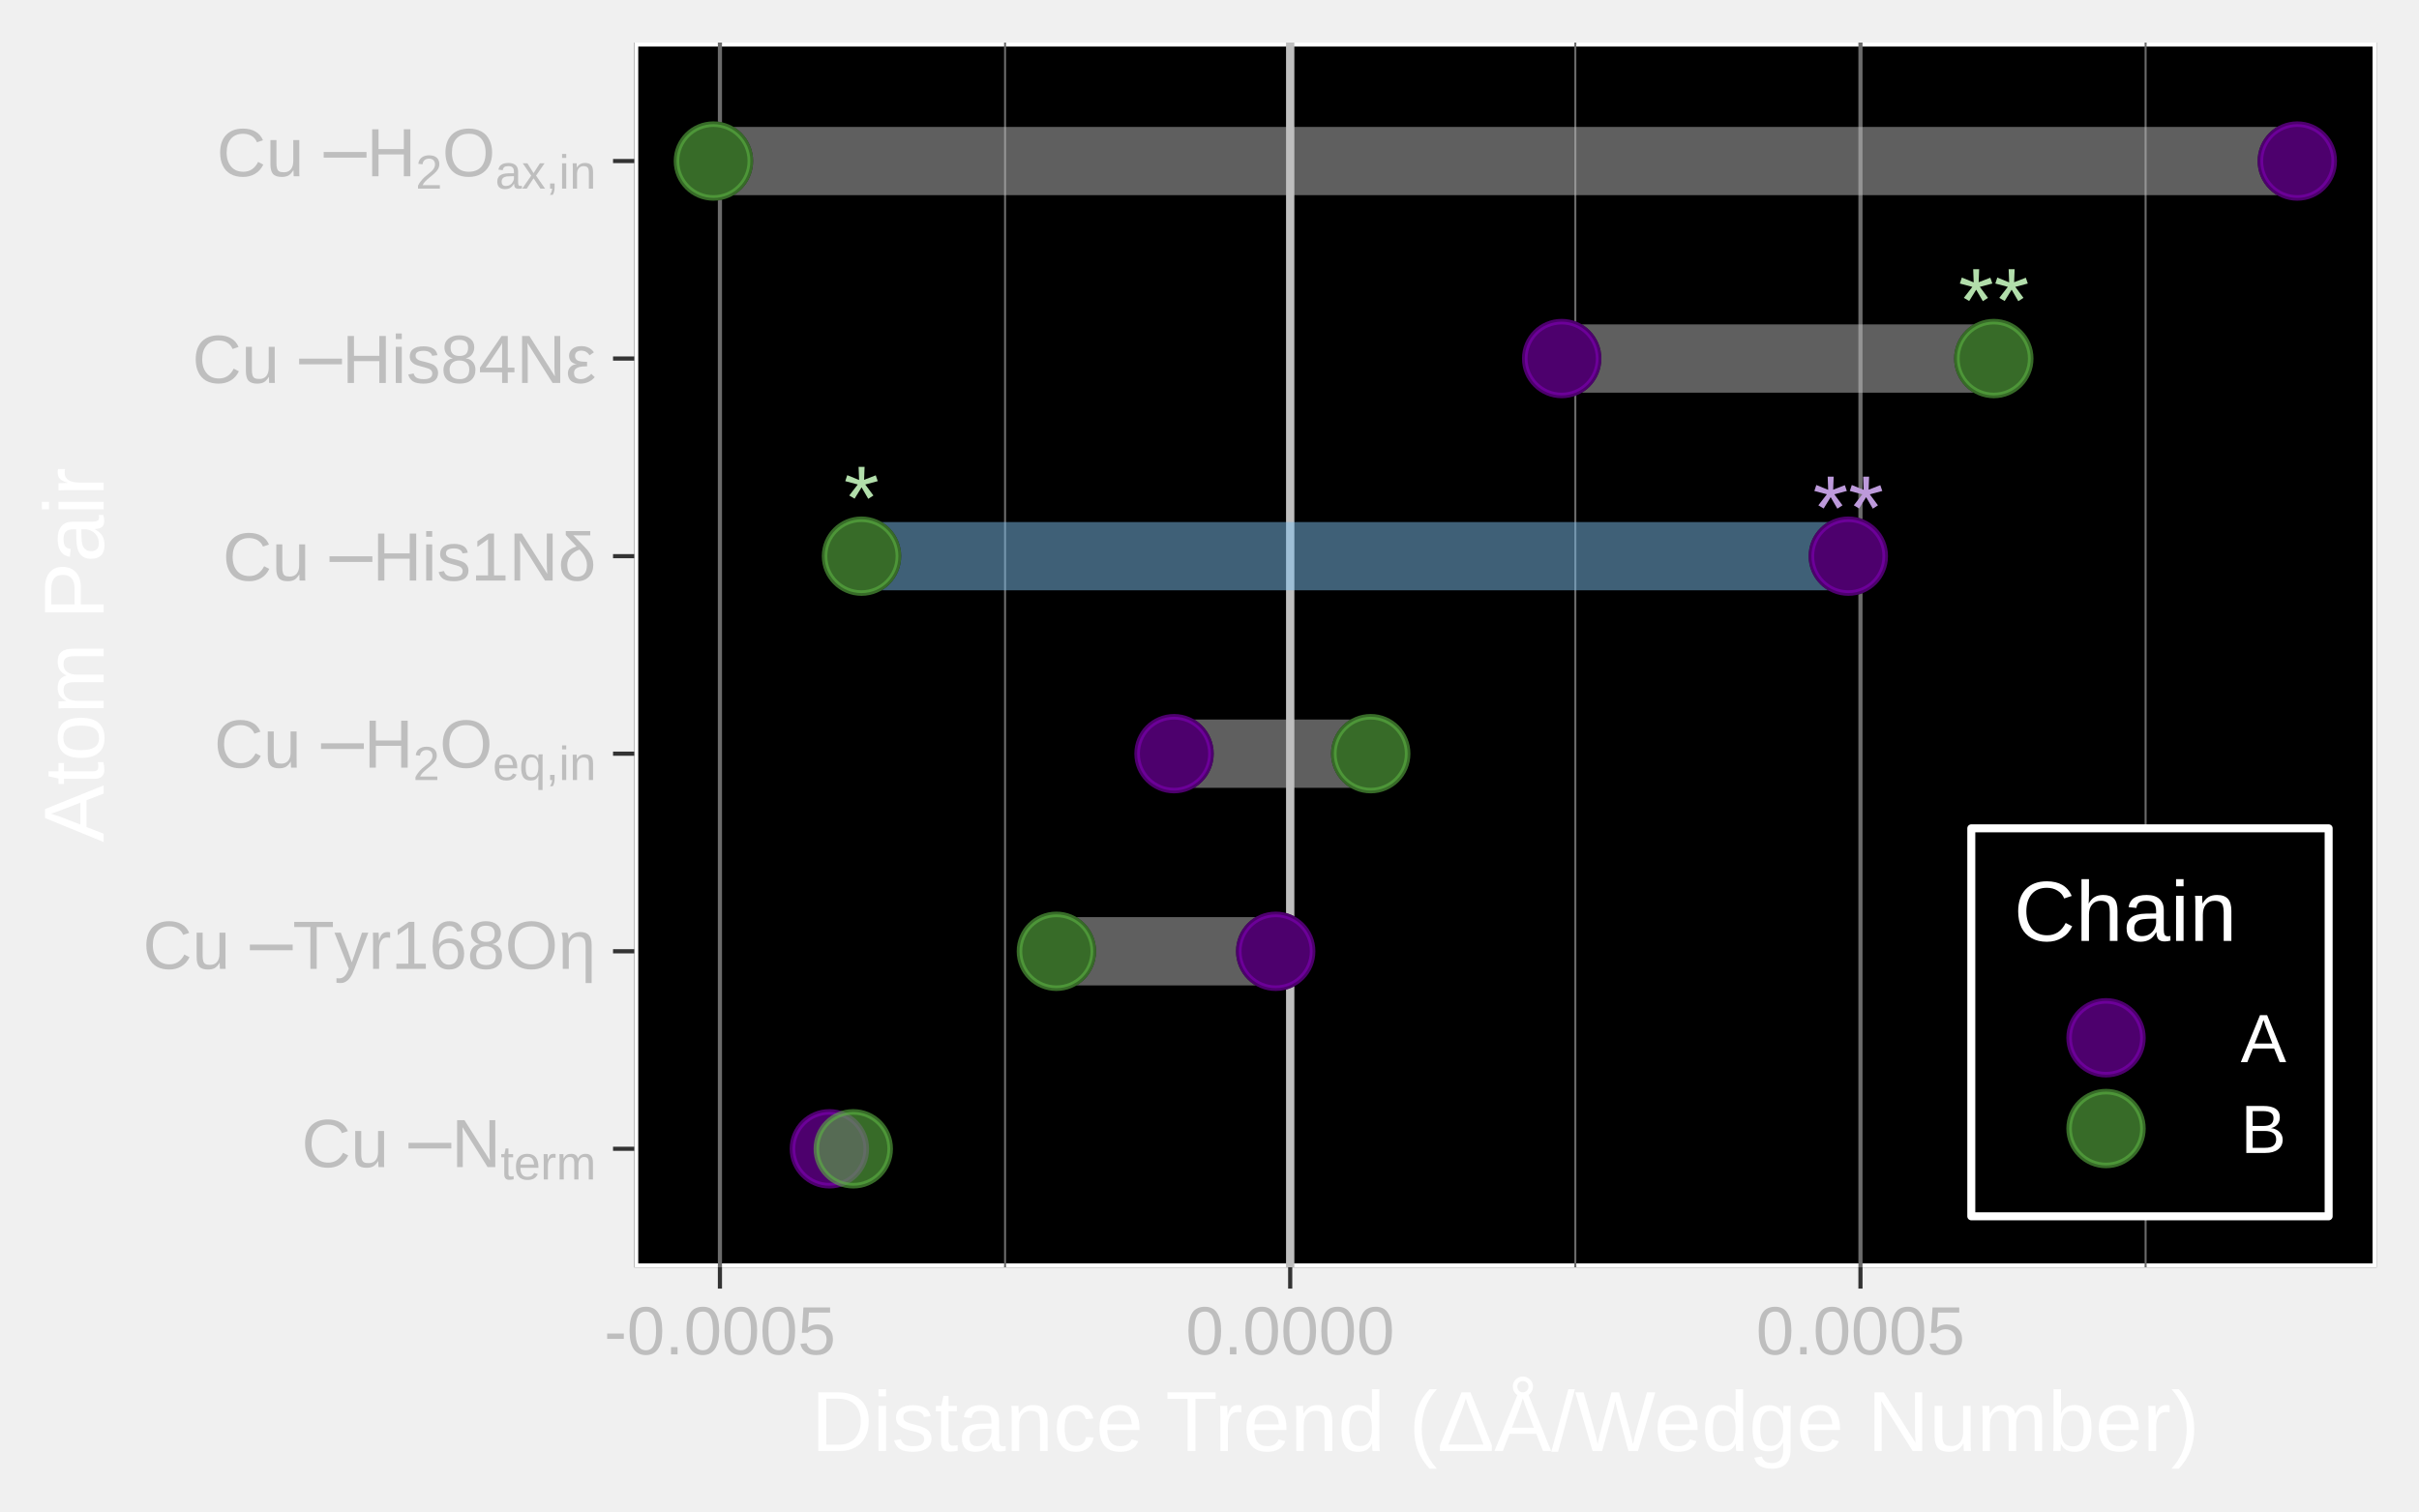
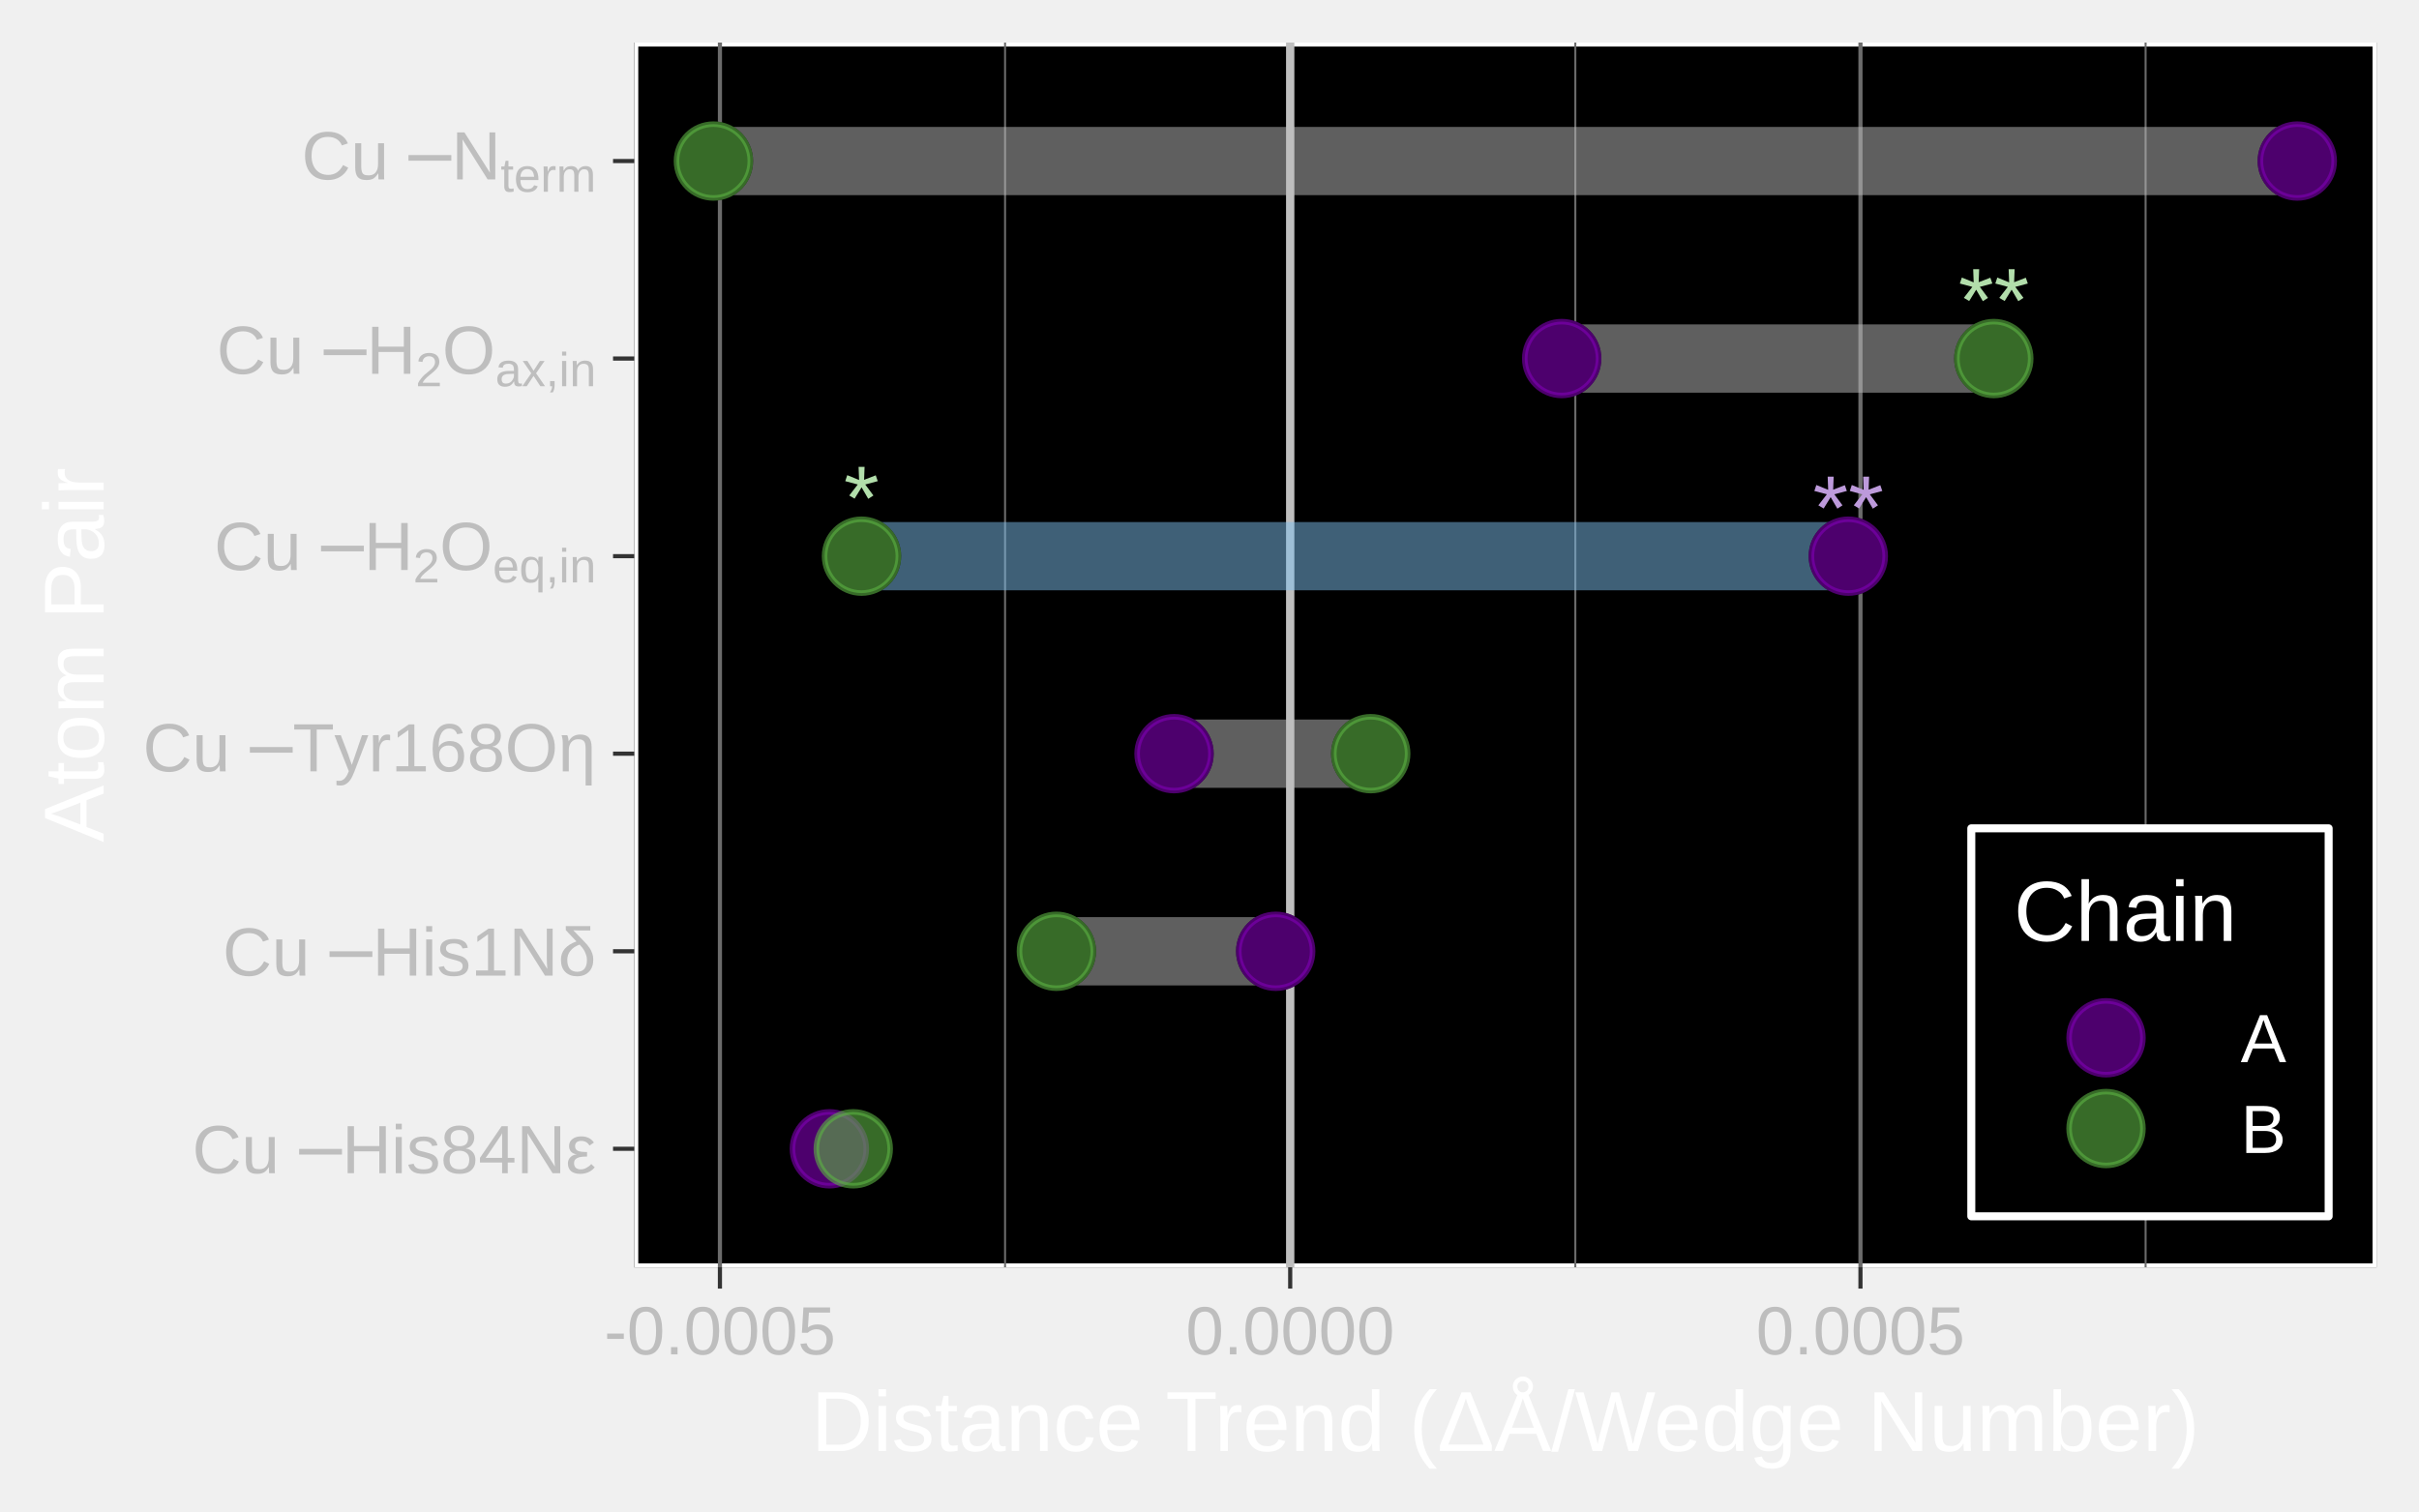
<svg xmlns="http://www.w3.org/2000/svg" width="226.77pt" height="141.73pt" viewBox="0 0 226.77 141.73">
  <g class="svglite">
    <defs>
      <style type="text/css">
    .svglite line, .svglite polyline, .svglite polygon, .svglite path, .svglite rect, .svglite circle {
      fill: none;
      stroke: #000000;
      stroke-linecap: round;
      stroke-linejoin: round;
      stroke-miterlimit: 10.00;
    }
    .svglite text {
      white-space: pre;
    }
    .svglite g.glyphgroup path {
      fill: inherit;
      stroke: none;
    }
  </style>
    </defs>
    <rect width="100%" height="100%" style="stroke: none; fill: none;" />
    <defs>
      <clipPath id="cpMC4wMHwyMjYuNzd8MC4wMHwxNDEuNzM=">
        <rect x="0.00" y="0.00" width="226.77" height="141.73" />
      </clipPath>
    </defs>
    <g clip-path="url(#cpMC4wMHwyMjYuNzd8MC4wMHwxNDEuNzM=)">
</g>
    <defs>
      <clipPath id="cpNTkuNDZ8MjIyLjc5fDMuOTl8MTE4Ljgz">
        <rect x="59.46" y="3.99" width="163.33" height="114.85" />
      </clipPath>
    </defs>
    <g clip-path="url(#cpNTkuNDZ8MjIyLjc5fDMuOTl8MTE4Ljgz)">
      <rect x="59.46" y="3.99" width="163.33" height="114.85" style="stroke-width: 0.75; stroke: #FFFFFF; fill: #000000;" />
      <polyline points="94.22,118.83 94.22,3.99 " style="stroke-width: 0.19; stroke: #6B6B6B; stroke-linecap: butt;" />
      <polyline points="147.68,118.83 147.68,3.99 " style="stroke-width: 0.19; stroke: #6B6B6B; stroke-linecap: butt;" />
      <polyline points="201.14,118.83 201.14,3.99 " style="stroke-width: 0.19; stroke: #6B6B6B; stroke-linecap: butt;" />
      <polyline points="67.49,118.83 67.49,3.99 " style="stroke-width: 0.39; stroke: #6B6B6B; stroke-linecap: butt;" />
      <polyline points="120.95,118.83 120.95,3.99 " style="stroke-width: 0.39; stroke: #6B6B6B; stroke-linecap: butt;" />
      <polyline points="174.41,118.83 174.41,3.99 " style="stroke-width: 0.39; stroke: #6B6B6B; stroke-linecap: butt;" />
      <line x1="120.95" y1="118.83" x2="120.95" y2="3.99" style="stroke-width: 0.78; stroke: #BEBEBE; stroke-linecap: butt;" />
      <line x1="77.75" y1="107.72" x2="79.99" y2="107.72" style="stroke-width: 6.40; stroke: #BEBEBE; stroke-opacity: 0.50; stroke-linecap: butt;" />
      <line x1="119.59" y1="89.20" x2="99.03" y2="89.20" style="stroke-width: 6.40; stroke: #BEBEBE; stroke-opacity: 0.50; stroke-linecap: butt;" />
      <line x1="110.06" y1="70.67" x2="128.50" y2="70.67" style="stroke-width: 6.40; stroke: #BEBEBE; stroke-opacity: 0.50; stroke-linecap: butt;" />
      <line x1="173.27" y1="52.15" x2="80.76" y2="52.15" style="stroke-width: 6.40; stroke: #7EC0EE; stroke-opacity: 0.50; stroke-linecap: butt;" />
      <line x1="146.40" y1="33.62" x2="186.91" y2="33.62" style="stroke-width: 6.40; stroke: #BEBEBE; stroke-opacity: 0.50; stroke-linecap: butt;" />
      <line x1="215.36" y1="15.10" x2="66.88" y2="15.10" style="stroke-width: 6.40; stroke: #BEBEBE; stroke-opacity: 0.50; stroke-linecap: butt;" />
+       <circle cx="110.06" cy="70.67" r="3.46" style="stroke-width: 0.52; fill: #000000;" />
+       <circle cx="128.50" cy="70.67" r="3.46" style="stroke-width: 0.52; fill: #000000;" />
+       <circle cx="215.36" cy="15.10" r="3.46" style="stroke-width: 0.52; fill: #000000;" />
+       <circle cx="66.88" cy="15.10" r="3.46" style="stroke-width: 0.52; fill: #000000;" />
      <circle cx="119.59" cy="89.20" r="3.46" style="stroke-width: 0.52; fill: #000000;" />
      <circle cx="99.03" cy="89.20" r="3.46" style="stroke-width: 0.52; fill: #000000;" />
      <circle cx="77.75" cy="107.72" r="3.46" style="stroke-width: 0.52; fill: #000000;" />
      <circle cx="79.99" cy="107.72" r="3.46" style="stroke-width: 0.52; fill: #000000;" />
      <circle cx="173.27" cy="52.15" r="3.46" style="stroke-width: 0.52; fill: #000000;" />
      <circle cx="80.76" cy="52.15" r="3.46" style="stroke-width: 0.52; fill: #000000;" />
      <circle cx="146.40" cy="33.62" r="3.46" style="stroke-width: 0.52; fill: #000000;" />
      <circle cx="186.91" cy="33.62" r="3.46" style="stroke-width: 0.52; fill: #000000;" />
-       <circle cx="110.06" cy="70.67" r="3.46" style="stroke-width: 0.52; fill: #000000;" />
-       <circle cx="128.50" cy="70.67" r="3.46" style="stroke-width: 0.52; fill: #000000;" />
-       <circle cx="215.36" cy="15.10" r="3.46" style="stroke-width: 0.52; fill: #000000;" />
-       <circle cx="66.88" cy="15.10" r="3.46" style="stroke-width: 0.52; fill: #000000;" />
+       <circle cx="110.06" cy="70.67" r="3.46" style="stroke-width: 0.52; stroke: #8100B6; stroke-opacity: 0.60; fill: #8100B6; fill-opacity: 0.60;" />
+       <circle cx="128.50" cy="70.67" r="3.46" style="stroke-width: 0.52; stroke: #5CB344; stroke-opacity: 0.60; fill: #5CB344; fill-opacity: 0.60;" />
+       <circle cx="215.36" cy="15.10" r="3.46" style="stroke-width: 0.52; stroke: #8100B6; stroke-opacity: 0.60; fill: #8100B6; fill-opacity: 0.60;" />
+       <circle cx="66.88" cy="15.10" r="3.46" style="stroke-width: 0.52; stroke: #5CB344; stroke-opacity: 0.60; fill: #5CB344; fill-opacity: 0.60;" />
      <circle cx="119.59" cy="89.20" r="3.46" style="stroke-width: 0.52; stroke: #8100B6; stroke-opacity: 0.60; fill: #8100B6; fill-opacity: 0.60;" />
      <circle cx="99.03" cy="89.20" r="3.46" style="stroke-width: 0.52; stroke: #5CB344; stroke-opacity: 0.60; fill: #5CB344; fill-opacity: 0.60;" />
      <circle cx="77.75" cy="107.72" r="3.46" style="stroke-width: 0.52; stroke: #8100B6; stroke-opacity: 0.60; fill: #8100B6; fill-opacity: 0.60;" />
      <circle cx="79.99" cy="107.72" r="3.46" style="stroke-width: 0.52; stroke: #5CB344; stroke-opacity: 0.60; fill: #5CB344; fill-opacity: 0.60;" />
      <circle cx="173.27" cy="52.15" r="3.46" style="stroke-width: 0.52; stroke: #8100B6; stroke-opacity: 0.60; fill: #8100B6; fill-opacity: 0.60;" />
      <circle cx="80.76" cy="52.15" r="3.46" style="stroke-width: 0.52; stroke: #5CB344; stroke-opacity: 0.60; fill: #5CB344; fill-opacity: 0.60;" />
      <circle cx="146.40" cy="33.62" r="3.46" style="stroke-width: 0.52; stroke: #8100B6; stroke-opacity: 0.60; fill: #8100B6; fill-opacity: 0.60;" />
      <circle cx="186.91" cy="33.62" r="3.46" style="stroke-width: 0.52; stroke: #5CB344; stroke-opacity: 0.60; fill: #5CB344; fill-opacity: 0.60;" />
-       <circle cx="110.06" cy="70.67" r="3.46" style="stroke-width: 0.52; stroke: #8100B6; stroke-opacity: 0.60; fill: #8100B6; fill-opacity: 0.60;" />
-       <circle cx="128.50" cy="70.67" r="3.46" style="stroke-width: 0.52; stroke: #5CB344; stroke-opacity: 0.60; fill: #5CB344; fill-opacity: 0.60;" />
-       <circle cx="215.36" cy="15.10" r="3.46" style="stroke-width: 0.52; stroke: #8100B6; stroke-opacity: 0.60; fill: #8100B6; fill-opacity: 0.60;" />
-       <circle cx="66.88" cy="15.10" r="3.46" style="stroke-width: 0.52; stroke: #5CB344; stroke-opacity: 0.60; fill: #5CB344; fill-opacity: 0.60;" />
+       <text x="110.06" y="69.10" text-anchor="middle" style="font-size: 8.54px;fill: #BD9ADB; font-family: &quot;Arial&quot;;" textLength="2.38px" lengthAdjust="spacingAndGlyphs"> </text>
+       <text x="215.36" y="13.52" text-anchor="middle" style="font-size: 8.54px;fill: #BD9ADB; font-family: &quot;Arial&quot;;" textLength="2.38px" lengthAdjust="spacingAndGlyphs"> </text>
      <text x="119.59" y="87.62" text-anchor="middle" style="font-size: 8.54px;fill: #BD9ADB; font-family: &quot;Arial&quot;;" textLength="2.38px" lengthAdjust="spacingAndGlyphs"> </text>
      <text x="77.75" y="106.14" text-anchor="middle" style="font-size: 8.54px;fill: #BD9ADB; font-family: &quot;Arial&quot;;" textLength="2.38px" lengthAdjust="spacingAndGlyphs"> </text>
      <text x="173.27" y="50.57" text-anchor="middle" style="font-size: 8.54px;fill: #BD9ADB; font-family: &quot;Arial&quot;;" textLength="6.62px" lengthAdjust="spacingAndGlyphs">**</text>
      <text x="146.40" y="32.05" text-anchor="middle" style="font-size: 8.54px;fill: #BD9ADB; font-family: &quot;Arial&quot;;" textLength="2.38px" lengthAdjust="spacingAndGlyphs"> </text>
-       <text x="110.06" y="69.10" text-anchor="middle" style="font-size: 8.54px;fill: #BD9ADB; font-family: &quot;Arial&quot;;" textLength="2.38px" lengthAdjust="spacingAndGlyphs"> </text>
-       <text x="215.36" y="13.52" text-anchor="middle" style="font-size: 8.54px;fill: #BD9ADB; font-family: &quot;Arial&quot;;" textLength="2.38px" lengthAdjust="spacingAndGlyphs"> </text>
+       <text x="128.50" y="68.17" text-anchor="middle" style="font-size: 8.54px;fill: #B2DEAB; font-family: &quot;Arial&quot;;" textLength="2.38px" lengthAdjust="spacingAndGlyphs"> </text>
+       <text x="66.88" y="12.60" text-anchor="middle" style="font-size: 8.54px;fill: #B2DEAB; font-family: &quot;Arial&quot;;" textLength="2.38px" lengthAdjust="spacingAndGlyphs"> </text>
      <text x="99.03" y="86.69" text-anchor="middle" style="font-size: 8.54px;fill: #B2DEAB; font-family: &quot;Arial&quot;;" textLength="2.38px" lengthAdjust="spacingAndGlyphs"> </text>
      <text x="79.99" y="105.22" text-anchor="middle" style="font-size: 8.54px;fill: #B2DEAB; font-family: &quot;Arial&quot;;" textLength="2.38px" lengthAdjust="spacingAndGlyphs"> </text>
      <text x="80.76" y="49.65" text-anchor="middle" style="font-size: 8.54px;fill: #B2DEAB; font-family: &quot;Arial&quot;;" textLength="3.31px" lengthAdjust="spacingAndGlyphs">*</text>
      <text x="186.91" y="31.12" text-anchor="middle" style="font-size: 8.54px;fill: #B2DEAB; font-family: &quot;Arial&quot;;" textLength="6.62px" lengthAdjust="spacingAndGlyphs">**</text>
-       <text x="128.50" y="68.17" text-anchor="middle" style="font-size: 8.54px;fill: #B2DEAB; font-family: &quot;Arial&quot;;" textLength="2.38px" lengthAdjust="spacingAndGlyphs"> </text>
-       <text x="66.88" y="12.60" text-anchor="middle" style="font-size: 8.54px;fill: #B2DEAB; font-family: &quot;Arial&quot;;" textLength="2.38px" lengthAdjust="spacingAndGlyphs"> </text>
    </g>
    <g clip-path="url(#cpMC4wMHwyMjYuNzd8MC4wMHwxNDEuNzM=)">
-       <text x="28.27" y="109.44" style="font-size: 6.40px;fill: #BEBEBE; font-family: &quot;Arial&quot;;" textLength="4.61px" lengthAdjust="spacingAndGlyphs">C</text>
-       <text x="32.88" y="109.44" style="font-size: 6.40px;fill: #BEBEBE; font-family: &quot;Arial&quot;;" textLength="3.55px" lengthAdjust="spacingAndGlyphs">u</text>
-       <text x="37.62" y="109.44" style="font-size: 6.40px;fill: #BEBEBE; font-family: &quot;Symbol&quot;;" textLength="3.50px" lengthAdjust="spacingAndGlyphs">−</text>
-       <text x="42.32" y="109.44" style="font-size: 6.40px;fill: #BEBEBE; font-family: &quot;Arial&quot;;" textLength="4.61px" lengthAdjust="spacingAndGlyphs">N</text>
-       <text x="46.93" y="110.60" style="font-size: 4.48px;fill: #BEBEBE; font-family: &quot;Arial&quot;;" textLength="1.23px" lengthAdjust="spacingAndGlyphs">t</text>
-       <text x="48.18" y="110.60" style="font-size: 4.48px;fill: #BEBEBE; font-family: &quot;Arial&quot;;" textLength="2.48px" lengthAdjust="spacingAndGlyphs">e</text>
-       <text x="50.66" y="110.60" style="font-size: 4.48px;fill: #BEBEBE; font-family: &quot;Arial&quot;;" textLength="1.48px" lengthAdjust="spacingAndGlyphs">r</text>
-       <text x="52.15" y="110.60" style="font-size: 4.48px;fill: #BEBEBE; font-family: &quot;Arial&quot;;" textLength="3.72px" lengthAdjust="spacingAndGlyphs">m</text>
-       <text x="13.39" y="90.85" style="font-size: 6.40px;fill: #BEBEBE; font-family: &quot;Arial&quot;;" textLength="4.61px" lengthAdjust="spacingAndGlyphs">C</text>
-       <text x="18.01" y="90.85" style="font-size: 6.40px;fill: #BEBEBE; font-family: &quot;Arial&quot;;" textLength="3.55px" lengthAdjust="spacingAndGlyphs">u</text>
-       <text x="22.75" y="90.85" style="font-size: 6.40px;fill: #BEBEBE; font-family: &quot;Symbol&quot;;" textLength="3.50px" lengthAdjust="spacingAndGlyphs">−</text>
-       <text x="27.44" y="90.85" style="font-size: 6.40px;fill: #BEBEBE; font-family: &quot;Arial&quot;;" textLength="3.91px" lengthAdjust="spacingAndGlyphs">T</text>
-       <text x="31.34" y="90.85" style="font-size: 6.40px;fill: #BEBEBE; font-family: &quot;Arial&quot;;" textLength="3.20px" lengthAdjust="spacingAndGlyphs">y</text>
-       <text x="34.54" y="90.85" style="font-size: 6.40px;fill: #BEBEBE; font-family: &quot;Arial&quot;;" textLength="2.12px" lengthAdjust="spacingAndGlyphs">r</text>
-       <text x="36.67" y="90.85" style="font-size: 6.40px;fill: #BEBEBE; font-family: &quot;Arial&quot;;" textLength="3.55px" lengthAdjust="spacingAndGlyphs">1</text>
-       <text x="40.23" y="90.85" style="font-size: 6.40px;fill: #BEBEBE; font-family: &quot;Arial&quot;;" textLength="3.55px" lengthAdjust="spacingAndGlyphs">6</text>
-       <text x="43.78" y="90.85" style="font-size: 6.40px;fill: #BEBEBE; font-family: &quot;Arial&quot;;" textLength="3.55px" lengthAdjust="spacingAndGlyphs">8</text>
-       <text x="47.34" y="90.85" style="font-size: 6.40px;fill: #BEBEBE; font-family: &quot;Arial&quot;;" textLength="4.97px" lengthAdjust="spacingAndGlyphs">O</text>
-       <text x="52.32" y="90.85" style="font-size: 6.40px;fill: #BEBEBE; font-family: &quot;Arial&quot;;" textLength="3.55px" lengthAdjust="spacingAndGlyphs">η</text>
-       <text x="20.07" y="71.98" style="font-size: 6.40px;fill: #BEBEBE; font-family: &quot;Arial&quot;;" textLength="4.61px" lengthAdjust="spacingAndGlyphs">C</text>
-       <text x="24.68" y="71.98" style="font-size: 6.40px;fill: #BEBEBE; font-family: &quot;Arial&quot;;" textLength="3.55px" lengthAdjust="spacingAndGlyphs">u</text>
-       <text x="29.42" y="71.98" style="font-size: 6.40px;fill: #BEBEBE; font-family: &quot;Symbol&quot;;" textLength="3.50px" lengthAdjust="spacingAndGlyphs">−</text>
-       <text x="34.11" y="71.98" style="font-size: 6.40px;fill: #BEBEBE; font-family: &quot;Arial&quot;;" textLength="4.61px" lengthAdjust="spacingAndGlyphs">H</text>
-       <text x="38.73" y="73.14" style="font-size: 4.48px;fill: #BEBEBE; font-family: &quot;Arial&quot;;" textLength="2.48px" lengthAdjust="spacingAndGlyphs">2</text>
-       <text x="41.21" y="71.98" style="font-size: 6.40px;fill: #BEBEBE; font-family: &quot;Arial&quot;;" textLength="4.97px" lengthAdjust="spacingAndGlyphs">O</text>
-       <text x="46.19" y="73.14" style="font-size: 4.48px;fill: #BEBEBE; font-family: &quot;Arial&quot;;" textLength="2.48px" lengthAdjust="spacingAndGlyphs">e</text>
-       <text x="48.67" y="73.14" style="font-size: 4.48px;fill: #BEBEBE; font-family: &quot;Arial&quot;;" textLength="2.48px" lengthAdjust="spacingAndGlyphs">q</text>
-       <text x="51.15" y="73.14" style="font-size: 4.48px;fill: #BEBEBE; font-family: &quot;Arial&quot;;" textLength="4.72px" lengthAdjust="spacingAndGlyphs">,in</text>
-       <text x="20.87" y="54.44" style="font-size: 6.40px;fill: #BEBEBE; font-family: &quot;Arial&quot;;" textLength="4.61px" lengthAdjust="spacingAndGlyphs">C</text>
-       <text x="25.48" y="54.44" style="font-size: 6.40px;fill: #BEBEBE; font-family: &quot;Arial&quot;;" textLength="3.55px" lengthAdjust="spacingAndGlyphs">u</text>
-       <text x="30.22" y="54.44" style="font-size: 6.40px;fill: #BEBEBE; font-family: &quot;Symbol&quot;;" textLength="3.50px" lengthAdjust="spacingAndGlyphs">−</text>
-       <text x="34.91" y="54.44" style="font-size: 6.40px;fill: #BEBEBE; font-family: &quot;Arial&quot;;" textLength="4.61px" lengthAdjust="spacingAndGlyphs">H</text>
-       <text x="39.53" y="54.44" style="font-size: 6.40px;fill: #BEBEBE; font-family: &quot;Arial&quot;;" textLength="1.42px" lengthAdjust="spacingAndGlyphs">i</text>
-       <text x="40.95" y="54.44" style="font-size: 6.40px;fill: #BEBEBE; font-family: &quot;Arial&quot;;" textLength="3.20px" lengthAdjust="spacingAndGlyphs">s</text>
-       <text x="44.14" y="54.44" style="font-size: 6.40px;fill: #BEBEBE; font-family: &quot;Arial&quot;;" textLength="3.55px" lengthAdjust="spacingAndGlyphs">1</text>
-       <text x="47.70" y="54.44" style="font-size: 6.40px;fill: #BEBEBE; font-family: &quot;Arial&quot;;" textLength="4.61px" lengthAdjust="spacingAndGlyphs">N</text>
-       <text x="52.32" y="54.44" style="font-size: 6.40px;fill: #BEBEBE; font-family: &quot;Arial&quot;;" textLength="3.56px" lengthAdjust="spacingAndGlyphs">δ</text>
-       <text x="18.02" y="35.91" style="font-size: 6.40px;fill: #BEBEBE; font-family: &quot;Arial&quot;;" textLength="4.61px" lengthAdjust="spacingAndGlyphs">C</text>
-       <text x="22.63" y="35.91" style="font-size: 6.40px;fill: #BEBEBE; font-family: &quot;Arial&quot;;" textLength="3.55px" lengthAdjust="spacingAndGlyphs">u</text>
-       <text x="27.37" y="35.91" style="font-size: 6.40px;fill: #BEBEBE; font-family: &quot;Symbol&quot;;" textLength="3.50px" lengthAdjust="spacingAndGlyphs">−</text>
-       <text x="32.06" y="35.91" style="font-size: 6.40px;fill: #BEBEBE; font-family: &quot;Arial&quot;;" textLength="4.61px" lengthAdjust="spacingAndGlyphs">H</text>
-       <text x="36.68" y="35.91" style="font-size: 6.40px;fill: #BEBEBE; font-family: &quot;Arial&quot;;" textLength="1.42px" lengthAdjust="spacingAndGlyphs">i</text>
-       <text x="38.10" y="35.91" style="font-size: 6.40px;fill: #BEBEBE; font-family: &quot;Arial&quot;;" textLength="3.20px" lengthAdjust="spacingAndGlyphs">s</text>
-       <text x="41.29" y="35.91" style="font-size: 6.40px;fill: #BEBEBE; font-family: &quot;Arial&quot;;" textLength="3.55px" lengthAdjust="spacingAndGlyphs">8</text>
-       <text x="44.85" y="35.91" style="font-size: 6.40px;fill: #BEBEBE; font-family: &quot;Arial&quot;;" textLength="3.55px" lengthAdjust="spacingAndGlyphs">4</text>
-       <text x="48.41" y="35.91" style="font-size: 6.40px;fill: #BEBEBE; font-family: &quot;Arial&quot;;" textLength="4.61px" lengthAdjust="spacingAndGlyphs">N</text>
-       <text x="53.02" y="35.91" style="font-size: 6.40px;fill: #BEBEBE; font-family: &quot;Arial&quot;;" textLength="2.84px" lengthAdjust="spacingAndGlyphs">ε</text>
-       <text x="20.31" y="16.53" style="font-size: 6.40px;fill: #BEBEBE; font-family: &quot;Arial&quot;;" textLength="4.61px" lengthAdjust="spacingAndGlyphs">C</text>
-       <text x="24.93" y="16.53" style="font-size: 6.40px;fill: #BEBEBE; font-family: &quot;Arial&quot;;" textLength="3.55px" lengthAdjust="spacingAndGlyphs">u</text>
-       <text x="29.67" y="16.53" style="font-size: 6.40px;fill: #BEBEBE; font-family: &quot;Symbol&quot;;" textLength="3.50px" lengthAdjust="spacingAndGlyphs">−</text>
-       <text x="34.36" y="16.53" style="font-size: 6.40px;fill: #BEBEBE; font-family: &quot;Arial&quot;;" textLength="4.61px" lengthAdjust="spacingAndGlyphs">H</text>
-       <text x="38.97" y="17.69" style="font-size: 4.48px;fill: #BEBEBE; font-family: &quot;Arial&quot;;" textLength="2.48px" lengthAdjust="spacingAndGlyphs">2</text>
-       <text x="41.46" y="16.53" style="font-size: 6.40px;fill: #BEBEBE; font-family: &quot;Arial&quot;;" textLength="4.97px" lengthAdjust="spacingAndGlyphs">O</text>
-       <text x="46.43" y="17.69" style="font-size: 4.48px;fill: #BEBEBE; font-family: &quot;Arial&quot;;" textLength="2.48px" lengthAdjust="spacingAndGlyphs">a</text>
-       <text x="48.91" y="17.69" style="font-size: 4.48px;fill: #BEBEBE; font-family: &quot;Arial&quot;;" textLength="2.23px" lengthAdjust="spacingAndGlyphs">x</text>
-       <text x="51.15" y="17.69" style="font-size: 4.48px;fill: #BEBEBE; font-family: &quot;Arial&quot;;" textLength="4.72px" lengthAdjust="spacingAndGlyphs">,in</text>
+       <text x="18.02" y="110.01" style="font-size: 6.40px;fill: #BEBEBE; font-family: &quot;Arial&quot;;" textLength="4.61px" lengthAdjust="spacingAndGlyphs">C</text>
+       <text x="22.63" y="110.01" style="font-size: 6.40px;fill: #BEBEBE; font-family: &quot;Arial&quot;;" textLength="3.55px" lengthAdjust="spacingAndGlyphs">u</text>
+       <text x="27.37" y="110.01" style="font-size: 6.40px;fill: #BEBEBE; font-family: &quot;Symbol&quot;;" textLength="3.50px" lengthAdjust="spacingAndGlyphs">−</text>
+       <text x="32.06" y="110.01" style="font-size: 6.40px;fill: #BEBEBE; font-family: &quot;Arial&quot;;" textLength="4.61px" lengthAdjust="spacingAndGlyphs">H</text>
+       <text x="36.68" y="110.01" style="font-size: 6.40px;fill: #BEBEBE; font-family: &quot;Arial&quot;;" textLength="1.42px" lengthAdjust="spacingAndGlyphs">i</text>
+       <text x="38.10" y="110.01" style="font-size: 6.40px;fill: #BEBEBE; font-family: &quot;Arial&quot;;" textLength="3.20px" lengthAdjust="spacingAndGlyphs">s</text>
+       <text x="41.29" y="110.01" style="font-size: 6.40px;fill: #BEBEBE; font-family: &quot;Arial&quot;;" textLength="3.55px" lengthAdjust="spacingAndGlyphs">8</text>
+       <text x="44.85" y="110.01" style="font-size: 6.40px;fill: #BEBEBE; font-family: &quot;Arial&quot;;" textLength="3.55px" lengthAdjust="spacingAndGlyphs">4</text>
+       <text x="48.41" y="110.01" style="font-size: 6.40px;fill: #BEBEBE; font-family: &quot;Arial&quot;;" textLength="4.61px" lengthAdjust="spacingAndGlyphs">N</text>
+       <text x="53.02" y="110.01" style="font-size: 6.40px;fill: #BEBEBE; font-family: &quot;Arial&quot;;" textLength="2.84px" lengthAdjust="spacingAndGlyphs">ε</text>
+       <text x="20.87" y="91.48" style="font-size: 6.40px;fill: #BEBEBE; font-family: &quot;Arial&quot;;" textLength="4.61px" lengthAdjust="spacingAndGlyphs">C</text>
+       <text x="25.48" y="91.48" style="font-size: 6.40px;fill: #BEBEBE; font-family: &quot;Arial&quot;;" textLength="3.55px" lengthAdjust="spacingAndGlyphs">u</text>
+       <text x="30.22" y="91.48" style="font-size: 6.40px;fill: #BEBEBE; font-family: &quot;Symbol&quot;;" textLength="3.50px" lengthAdjust="spacingAndGlyphs">−</text>
+       <text x="34.91" y="91.48" style="font-size: 6.40px;fill: #BEBEBE; font-family: &quot;Arial&quot;;" textLength="4.61px" lengthAdjust="spacingAndGlyphs">H</text>
+       <text x="39.53" y="91.48" style="font-size: 6.40px;fill: #BEBEBE; font-family: &quot;Arial&quot;;" textLength="1.42px" lengthAdjust="spacingAndGlyphs">i</text>
+       <text x="40.95" y="91.48" style="font-size: 6.40px;fill: #BEBEBE; font-family: &quot;Arial&quot;;" textLength="3.20px" lengthAdjust="spacingAndGlyphs">s</text>
+       <text x="44.14" y="91.48" style="font-size: 6.40px;fill: #BEBEBE; font-family: &quot;Arial&quot;;" textLength="3.55px" lengthAdjust="spacingAndGlyphs">1</text>
+       <text x="47.70" y="91.48" style="font-size: 6.40px;fill: #BEBEBE; font-family: &quot;Arial&quot;;" textLength="4.61px" lengthAdjust="spacingAndGlyphs">N</text>
+       <text x="52.32" y="91.48" style="font-size: 6.40px;fill: #BEBEBE; font-family: &quot;Arial&quot;;" textLength="3.56px" lengthAdjust="spacingAndGlyphs">δ</text>
+       <text x="13.39" y="72.33" style="font-size: 6.40px;fill: #BEBEBE; font-family: &quot;Arial&quot;;" textLength="4.61px" lengthAdjust="spacingAndGlyphs">C</text>
+       <text x="18.01" y="72.33" style="font-size: 6.40px;fill: #BEBEBE; font-family: &quot;Arial&quot;;" textLength="3.55px" lengthAdjust="spacingAndGlyphs">u</text>
+       <text x="22.75" y="72.33" style="font-size: 6.40px;fill: #BEBEBE; font-family: &quot;Symbol&quot;;" textLength="3.50px" lengthAdjust="spacingAndGlyphs">−</text>
+       <text x="27.44" y="72.33" style="font-size: 6.40px;fill: #BEBEBE; font-family: &quot;Arial&quot;;" textLength="3.91px" lengthAdjust="spacingAndGlyphs">T</text>
+       <text x="31.34" y="72.33" style="font-size: 6.40px;fill: #BEBEBE; font-family: &quot;Arial&quot;;" textLength="3.20px" lengthAdjust="spacingAndGlyphs">y</text>
+       <text x="34.54" y="72.33" style="font-size: 6.40px;fill: #BEBEBE; font-family: &quot;Arial&quot;;" textLength="2.12px" lengthAdjust="spacingAndGlyphs">r</text>
+       <text x="36.67" y="72.33" style="font-size: 6.40px;fill: #BEBEBE; font-family: &quot;Arial&quot;;" textLength="3.55px" lengthAdjust="spacingAndGlyphs">1</text>
+       <text x="40.23" y="72.33" style="font-size: 6.40px;fill: #BEBEBE; font-family: &quot;Arial&quot;;" textLength="3.55px" lengthAdjust="spacingAndGlyphs">6</text>
+       <text x="43.78" y="72.33" style="font-size: 6.40px;fill: #BEBEBE; font-family: &quot;Arial&quot;;" textLength="3.55px" lengthAdjust="spacingAndGlyphs">8</text>
+       <text x="47.34" y="72.33" style="font-size: 6.40px;fill: #BEBEBE; font-family: &quot;Arial&quot;;" textLength="4.97px" lengthAdjust="spacingAndGlyphs">O</text>
+       <text x="52.32" y="72.33" style="font-size: 6.40px;fill: #BEBEBE; font-family: &quot;Arial&quot;;" textLength="3.55px" lengthAdjust="spacingAndGlyphs">η</text>
+       <text x="20.07" y="53.45" style="font-size: 6.40px;fill: #BEBEBE; font-family: &quot;Arial&quot;;" textLength="4.61px" lengthAdjust="spacingAndGlyphs">C</text>
+       <text x="24.68" y="53.45" style="font-size: 6.40px;fill: #BEBEBE; font-family: &quot;Arial&quot;;" textLength="3.55px" lengthAdjust="spacingAndGlyphs">u</text>
+       <text x="29.42" y="53.45" style="font-size: 6.40px;fill: #BEBEBE; font-family: &quot;Symbol&quot;;" textLength="3.50px" lengthAdjust="spacingAndGlyphs">−</text>
+       <text x="34.11" y="53.45" style="font-size: 6.40px;fill: #BEBEBE; font-family: &quot;Arial&quot;;" textLength="4.61px" lengthAdjust="spacingAndGlyphs">H</text>
+       <text x="38.73" y="54.61" style="font-size: 4.48px;fill: #BEBEBE; font-family: &quot;Arial&quot;;" textLength="2.48px" lengthAdjust="spacingAndGlyphs">2</text>
+       <text x="41.21" y="53.45" style="font-size: 6.40px;fill: #BEBEBE; font-family: &quot;Arial&quot;;" textLength="4.97px" lengthAdjust="spacingAndGlyphs">O</text>
+       <text x="46.19" y="54.61" style="font-size: 4.48px;fill: #BEBEBE; font-family: &quot;Arial&quot;;" textLength="2.48px" lengthAdjust="spacingAndGlyphs">e</text>
+       <text x="48.67" y="54.61" style="font-size: 4.48px;fill: #BEBEBE; font-family: &quot;Arial&quot;;" textLength="2.48px" lengthAdjust="spacingAndGlyphs">q</text>
+       <text x="51.15" y="54.61" style="font-size: 4.48px;fill: #BEBEBE; font-family: &quot;Arial&quot;;" textLength="4.72px" lengthAdjust="spacingAndGlyphs">,in</text>
+       <text x="20.31" y="35.05" style="font-size: 6.40px;fill: #BEBEBE; font-family: &quot;Arial&quot;;" textLength="4.61px" lengthAdjust="spacingAndGlyphs">C</text>
+       <text x="24.93" y="35.05" style="font-size: 6.40px;fill: #BEBEBE; font-family: &quot;Arial&quot;;" textLength="3.55px" lengthAdjust="spacingAndGlyphs">u</text>
+       <text x="29.67" y="35.05" style="font-size: 6.40px;fill: #BEBEBE; font-family: &quot;Symbol&quot;;" textLength="3.50px" lengthAdjust="spacingAndGlyphs">−</text>
+       <text x="34.36" y="35.05" style="font-size: 6.40px;fill: #BEBEBE; font-family: &quot;Arial&quot;;" textLength="4.61px" lengthAdjust="spacingAndGlyphs">H</text>
+       <text x="38.97" y="36.22" style="font-size: 4.48px;fill: #BEBEBE; font-family: &quot;Arial&quot;;" textLength="2.48px" lengthAdjust="spacingAndGlyphs">2</text>
+       <text x="41.46" y="35.05" style="font-size: 6.40px;fill: #BEBEBE; font-family: &quot;Arial&quot;;" textLength="4.97px" lengthAdjust="spacingAndGlyphs">O</text>
+       <text x="46.43" y="36.22" style="font-size: 4.48px;fill: #BEBEBE; font-family: &quot;Arial&quot;;" textLength="2.48px" lengthAdjust="spacingAndGlyphs">a</text>
+       <text x="48.91" y="36.22" style="font-size: 4.48px;fill: #BEBEBE; font-family: &quot;Arial&quot;;" textLength="2.23px" lengthAdjust="spacingAndGlyphs">x</text>
+       <text x="51.15" y="36.22" style="font-size: 4.48px;fill: #BEBEBE; font-family: &quot;Arial&quot;;" textLength="4.72px" lengthAdjust="spacingAndGlyphs">,in</text>
+       <text x="28.27" y="16.82" style="font-size: 6.40px;fill: #BEBEBE; font-family: &quot;Arial&quot;;" textLength="4.61px" lengthAdjust="spacingAndGlyphs">C</text>
+       <text x="32.88" y="16.82" style="font-size: 6.40px;fill: #BEBEBE; font-family: &quot;Arial&quot;;" textLength="3.55px" lengthAdjust="spacingAndGlyphs">u</text>
+       <text x="37.62" y="16.82" style="font-size: 6.40px;fill: #BEBEBE; font-family: &quot;Symbol&quot;;" textLength="3.50px" lengthAdjust="spacingAndGlyphs">−</text>
+       <text x="42.32" y="16.82" style="font-size: 6.40px;fill: #BEBEBE; font-family: &quot;Arial&quot;;" textLength="4.61px" lengthAdjust="spacingAndGlyphs">N</text>
+       <text x="46.93" y="17.98" style="font-size: 4.48px;fill: #BEBEBE; font-family: &quot;Arial&quot;;" textLength="1.23px" lengthAdjust="spacingAndGlyphs">t</text>
+       <text x="48.18" y="17.98" style="font-size: 4.48px;fill: #BEBEBE; font-family: &quot;Arial&quot;;" textLength="2.48px" lengthAdjust="spacingAndGlyphs">e</text>
+       <text x="50.66" y="17.98" style="font-size: 4.48px;fill: #BEBEBE; font-family: &quot;Arial&quot;;" textLength="1.48px" lengthAdjust="spacingAndGlyphs">r</text>
+       <text x="52.15" y="17.98" style="font-size: 4.48px;fill: #BEBEBE; font-family: &quot;Arial&quot;;" textLength="3.72px" lengthAdjust="spacingAndGlyphs">m</text>
      <polyline points="57.47,107.72 59.46,107.72 " style="stroke-width: 0.39; stroke: #333333; stroke-linecap: butt;" />
      <polyline points="57.47,89.20 59.46,89.20 " style="stroke-width: 0.39; stroke: #333333; stroke-linecap: butt;" />
      <polyline points="57.47,70.67 59.46,70.67 " style="stroke-width: 0.39; stroke: #333333; stroke-linecap: butt;" />
      <polyline points="57.47,52.15 59.46,52.15 " style="stroke-width: 0.39; stroke: #333333; stroke-linecap: butt;" />
      <polyline points="57.47,33.62 59.46,33.62 " style="stroke-width: 0.39; stroke: #333333; stroke-linecap: butt;" />
      <polyline points="57.47,15.10 59.46,15.10 " style="stroke-width: 0.39; stroke: #333333; stroke-linecap: butt;" />
      <polyline points="67.49,120.83 67.49,118.83 " style="stroke-width: 0.39; stroke: #333333; stroke-linecap: butt;" />
      <polyline points="120.95,120.83 120.95,118.83 " style="stroke-width: 0.39; stroke: #333333; stroke-linecap: butt;" />
      <polyline points="174.41,120.83 174.41,118.83 " style="stroke-width: 0.39; stroke: #333333; stroke-linecap: butt;" />
      <text x="67.49" y="127.00" text-anchor="middle" style="font-size: 6.40px;fill: #BEBEBE; font-family: &quot;Arial&quot;;" textLength="21.64px" lengthAdjust="spacingAndGlyphs">-0.0005</text>
      <text x="120.95" y="127.00" text-anchor="middle" style="font-size: 6.40px;fill: #BEBEBE; font-family: &quot;Arial&quot;;" textLength="19.52px" lengthAdjust="spacingAndGlyphs">0.0000</text>
      <text x="174.41" y="127.00" text-anchor="middle" style="font-size: 6.40px;fill: #BEBEBE; font-family: &quot;Arial&quot;;" textLength="19.52px" lengthAdjust="spacingAndGlyphs">0.0005</text>
      <text x="141.12" y="136.06" text-anchor="middle" style="font-size: 8.00px;fill: #FFFFFF; font-family: &quot;Arial&quot;;" textLength="130.23px" lengthAdjust="spacingAndGlyphs">Distance Trend (ΔÅ/Wedge Number)</text>
      <text transform="translate(9.72,61.41) rotate(-90)" text-anchor="middle" style="font-size: 8.00px;fill: #FFFFFF; font-family: &quot;Arial&quot;;" textLength="35.16px" lengthAdjust="spacingAndGlyphs">Atom Pair</text>
      <rect x="184.80" y="77.67" width="33.50" height="36.38" style="stroke-width: 0.75; stroke: #FFFFFF; fill: #000000;" />
      <text x="188.79" y="88.23" style="font-size: 8.00px;fill: #FFFFFF; font-family: &quot;Arial&quot;;" textLength="20.92px" lengthAdjust="spacingAndGlyphs">Chain</text>
      <circle cx="197.43" cy="97.31" r="3.46" style="stroke-width: 0.52; stroke: #8100B6; stroke-opacity: 0.60; fill: #8100B6; fill-opacity: 0.60;" />
      <circle cx="197.43" cy="105.82" r="3.46" style="stroke-width: 0.52; stroke: #5CB344; stroke-opacity: 0.60; fill: #5CB344; fill-opacity: 0.60;" />
      <text x="210.05" y="99.60" style="font-size: 6.40px;fill: #FFFFFF; font-family: &quot;Arial&quot;;" textLength="4.27px" lengthAdjust="spacingAndGlyphs">A</text>
      <text x="210.05" y="108.11" style="font-size: 6.40px;fill: #FFFFFF; font-family: &quot;Arial&quot;;" textLength="4.27px" lengthAdjust="spacingAndGlyphs">B</text>
    </g>
  </g>
</svg>
